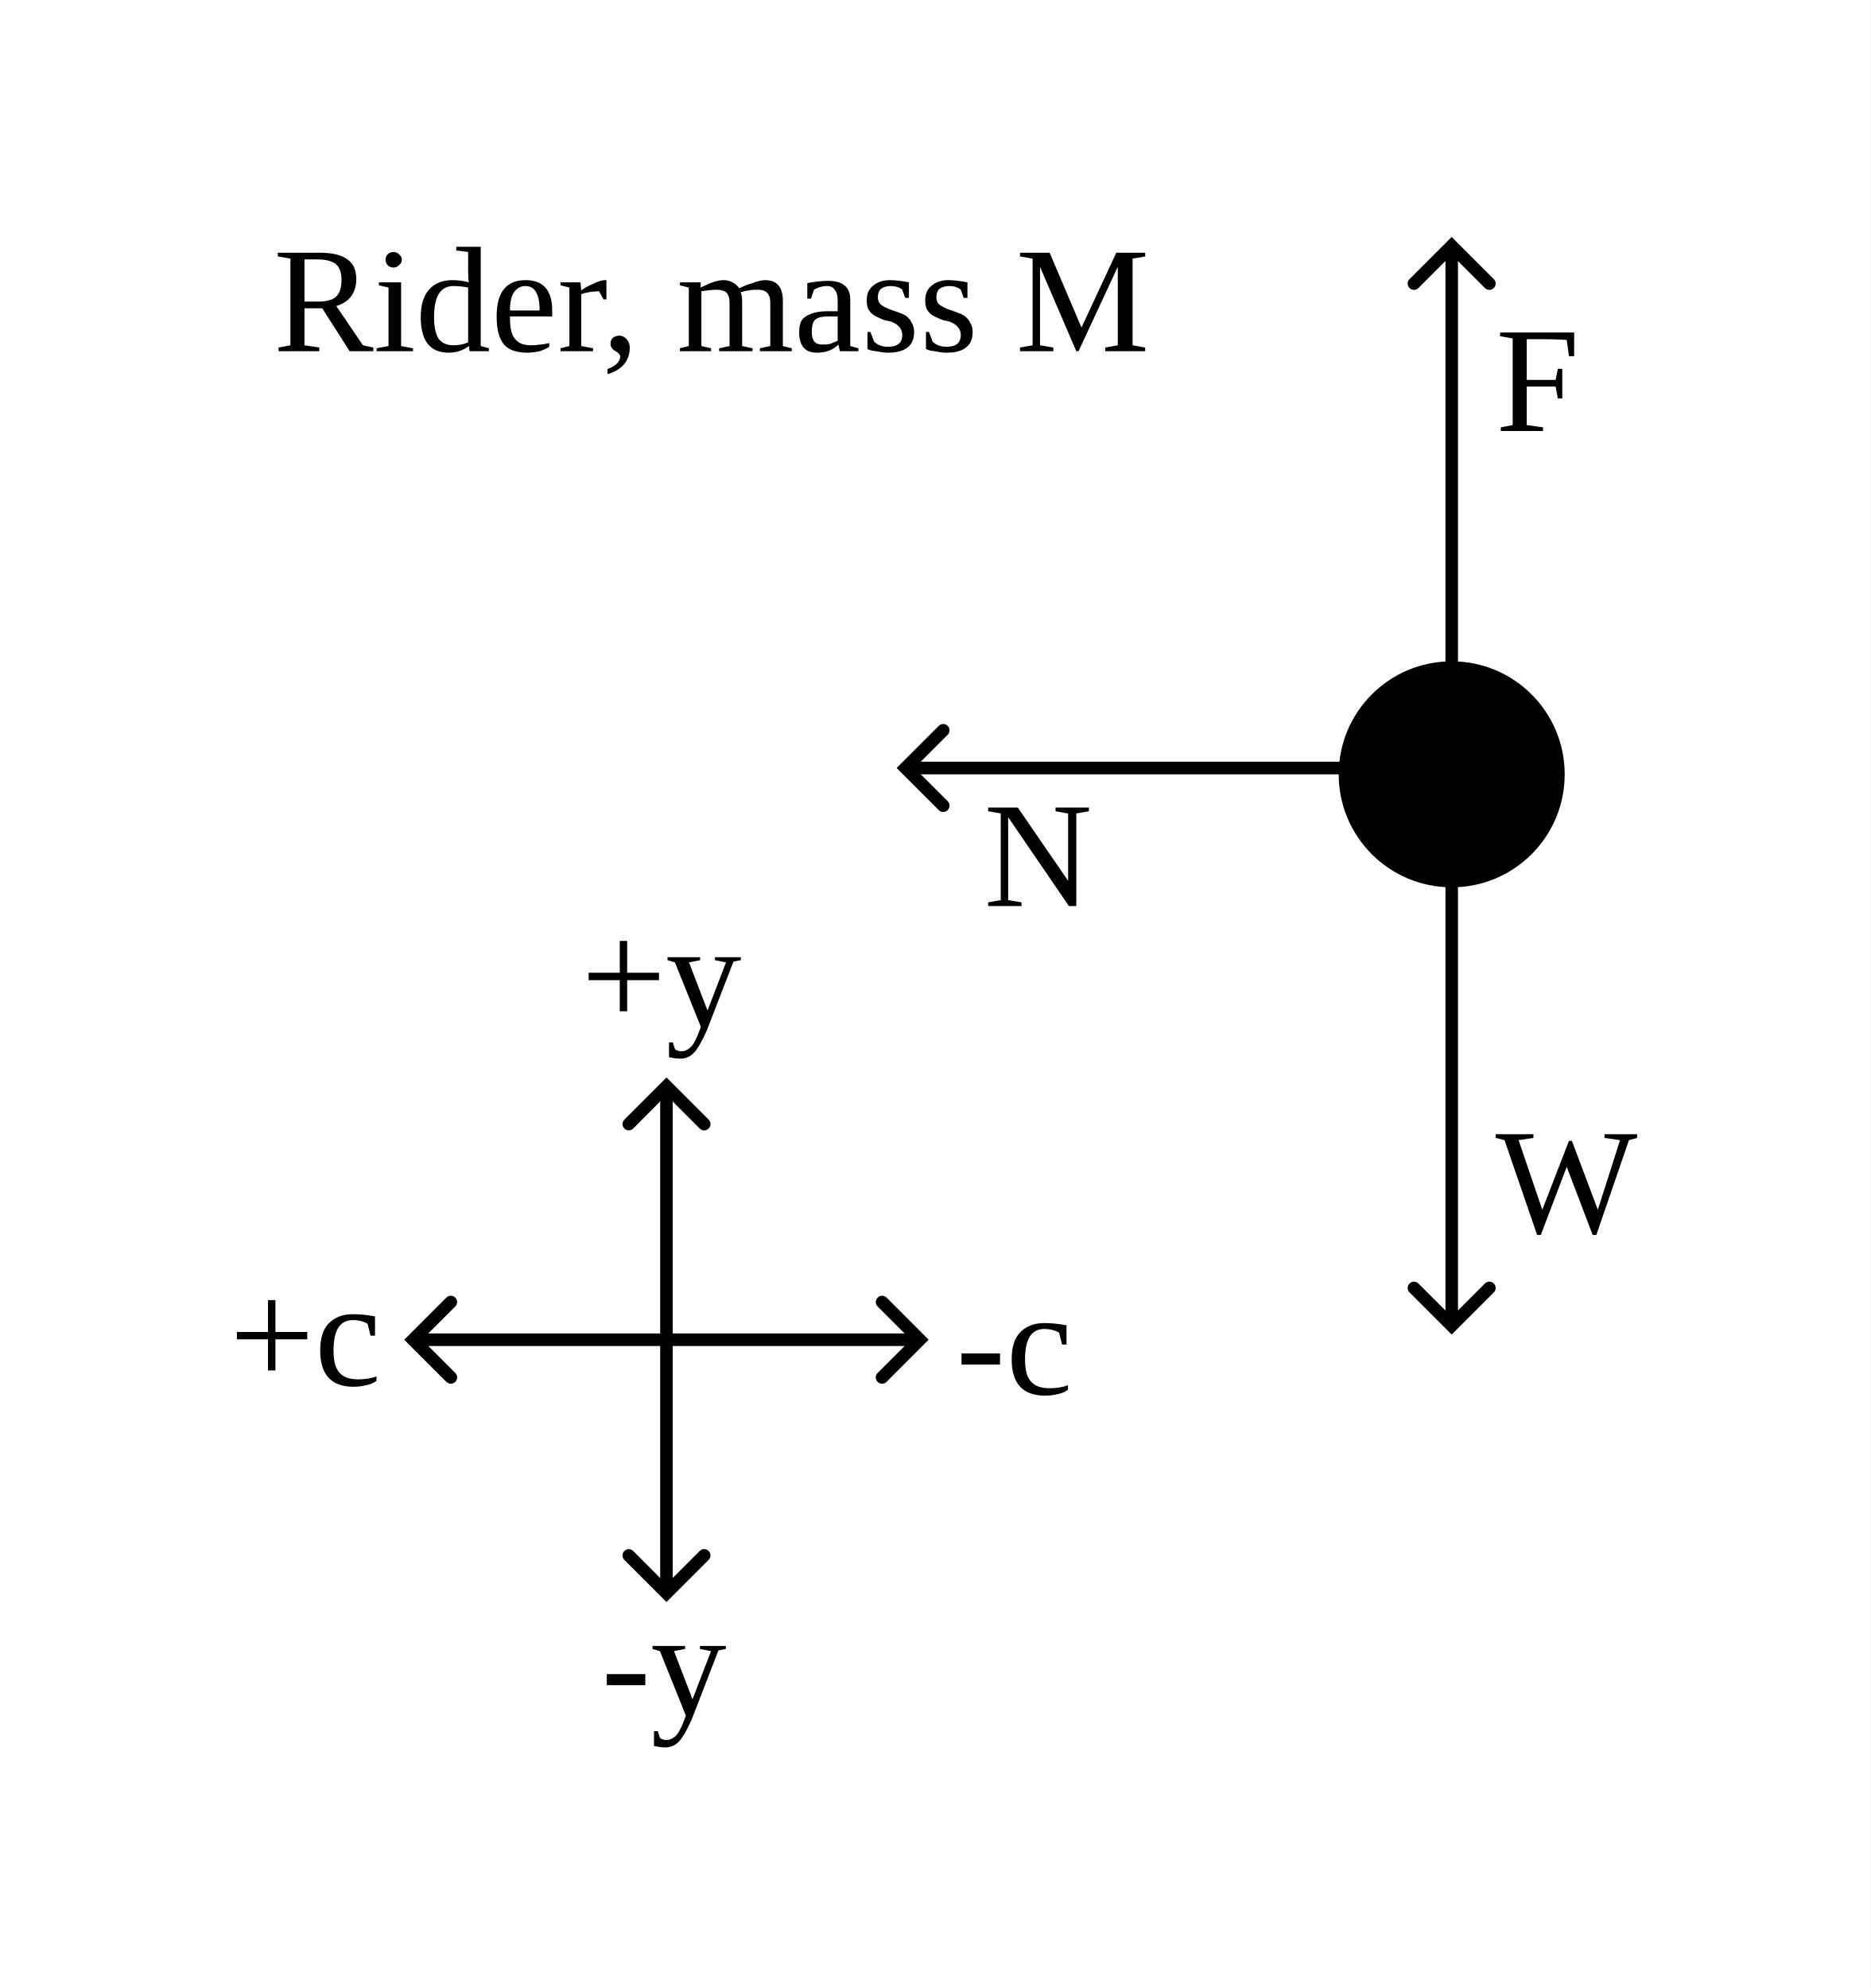
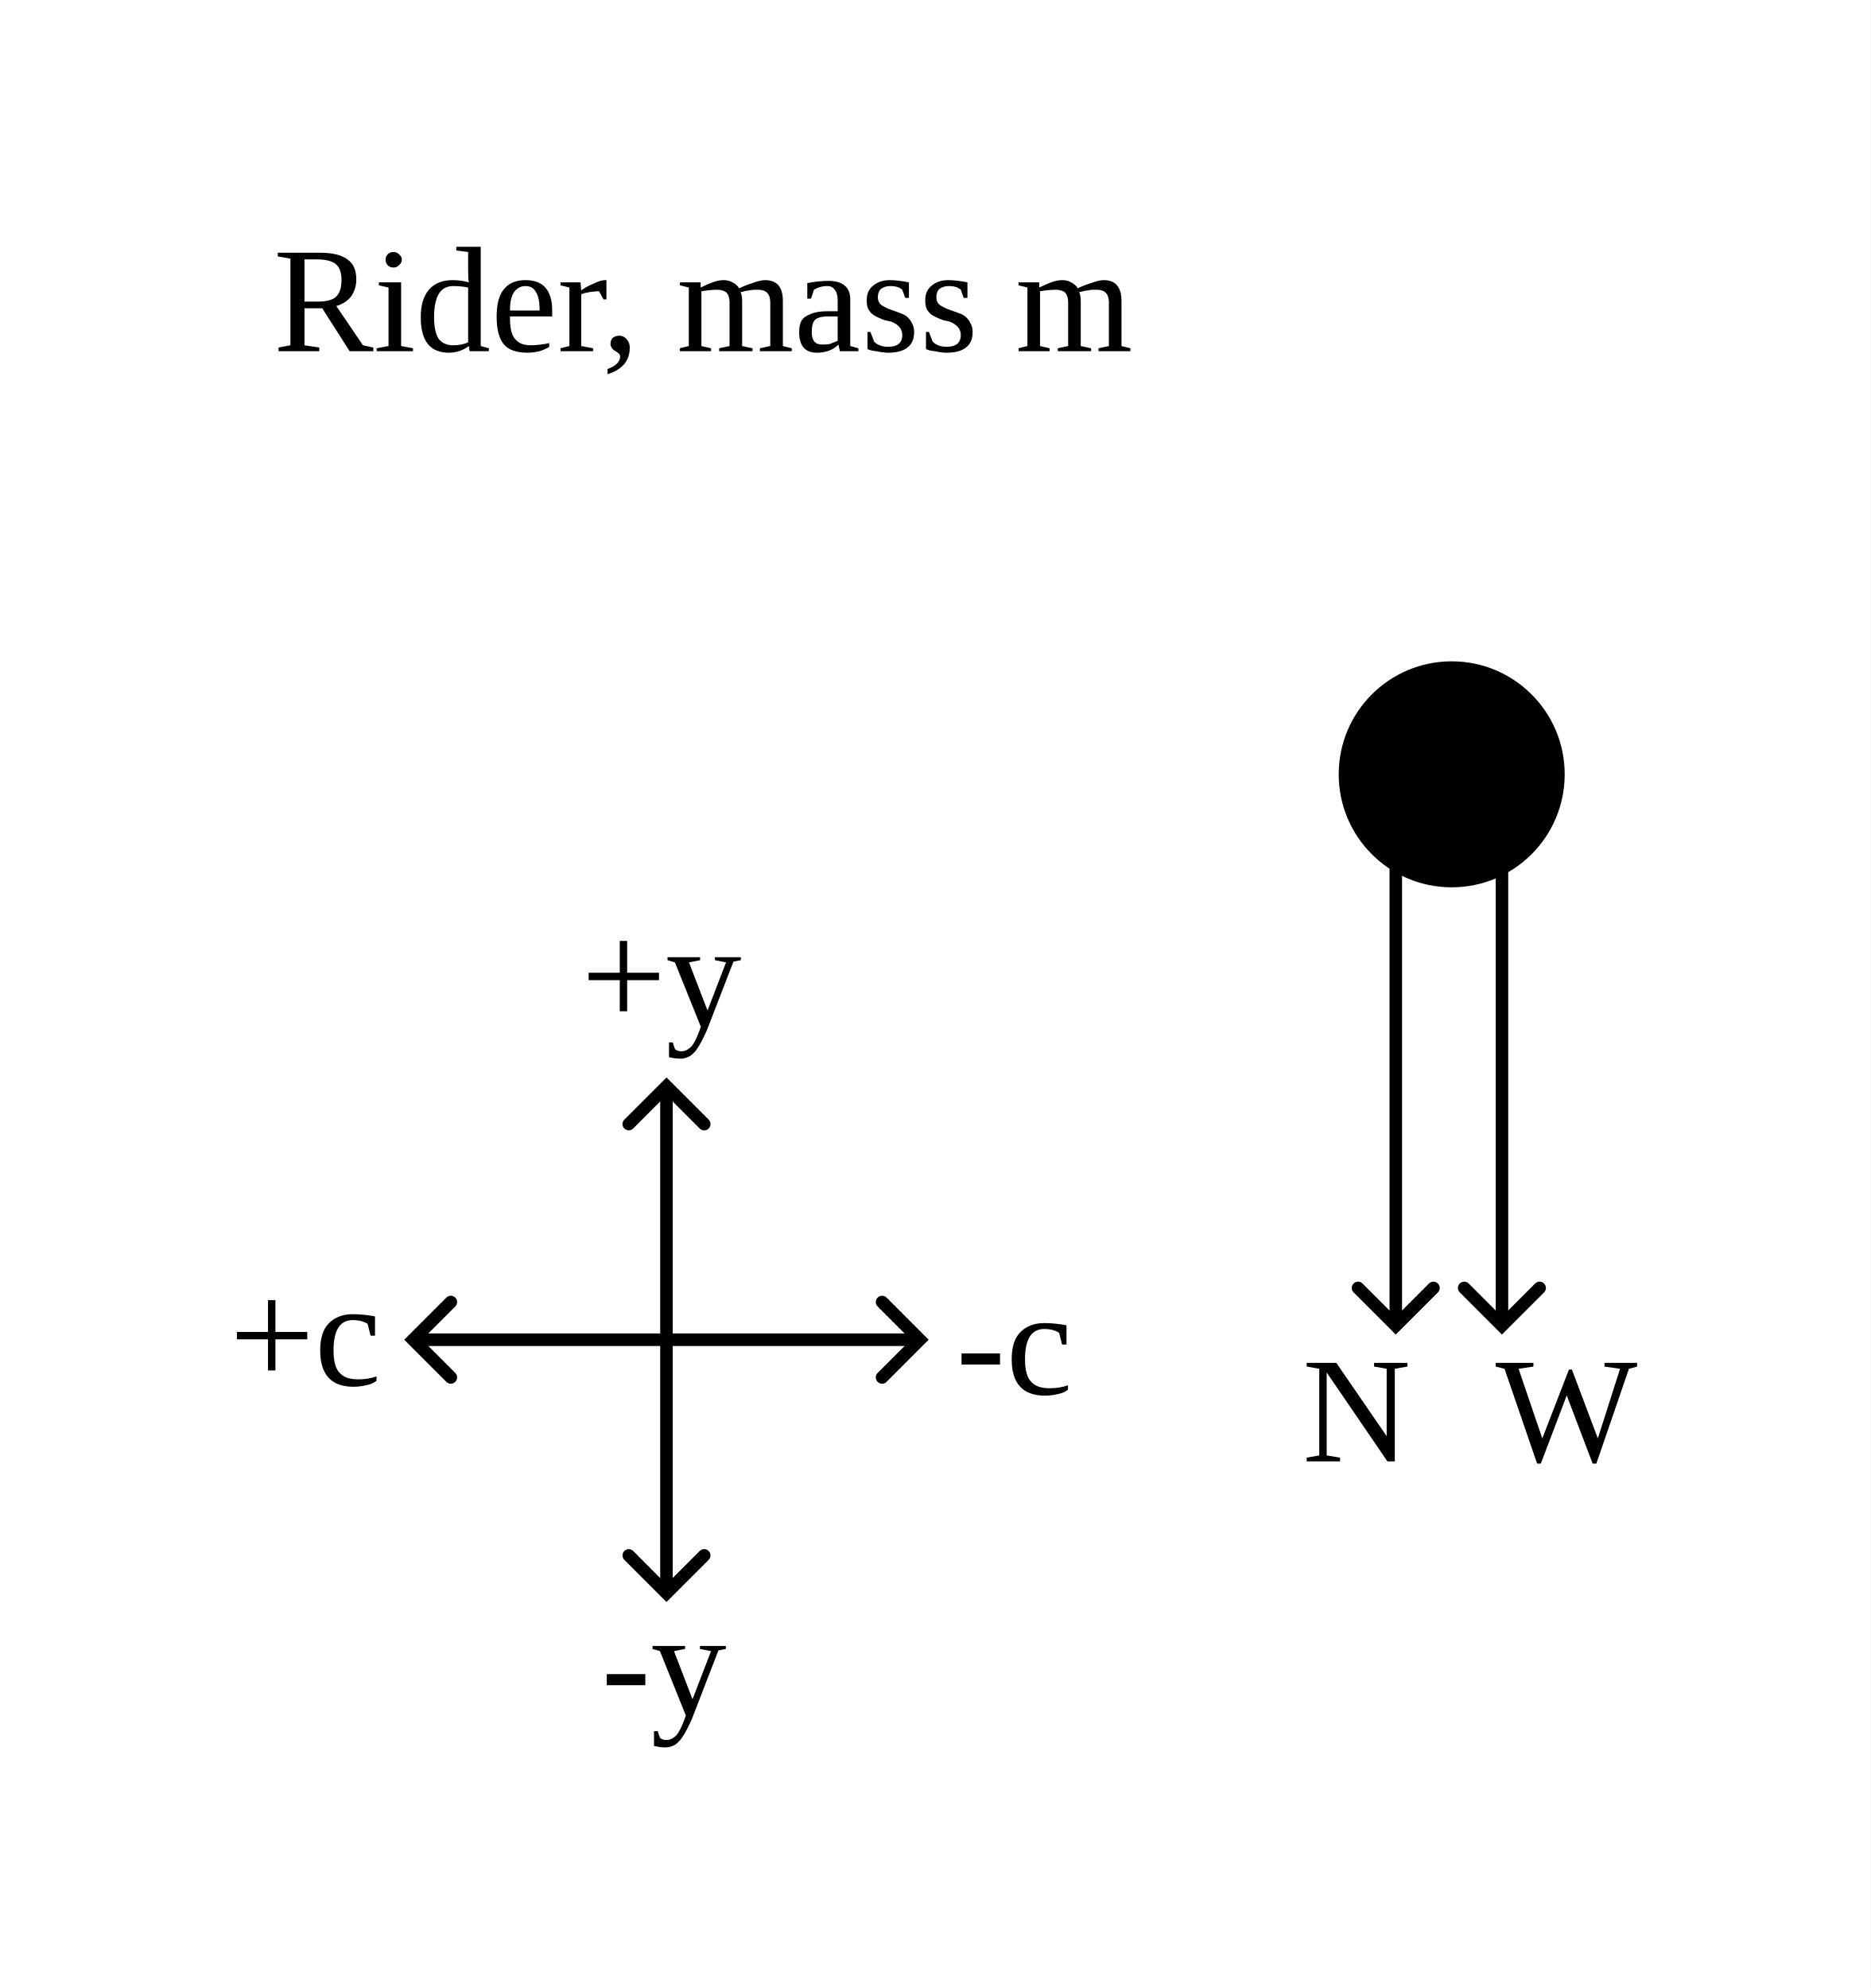
<svg xmlns="http://www.w3.org/2000/svg" width="39.469mm" height="41.943mm" viewBox="0 0 39.469 41.943" version="1.1" id="svg1">
  <defs id="defs1" />
  <g id="layer1" transform="translate(-23.51726,-109.2344)">
    <rect style="fill:#ffffff;stroke:none;stroke-width:0.265;stroke-linecap:round;stroke-linejoin:round;stroke-dasharray:none;stroke-opacity:1" id="rect38" width="39.469" height="41.943" x="23.517" y="109.234" />
-     <g id="path2-5-7" transform="translate(-2.751373,-0.2421904)">
-       <path style="color:#000000;fill:#000000;stroke-linecap:round;stroke-linejoin:round;-inkscape-stroke:none" d="M 56.766,125.68 H 45.441" id="path29" />
-       <path style="color:#000000;fill:#000000;stroke-linecap:round;stroke-linejoin:round;-inkscape-stroke:none" d="m 45.441,125.547 a 0.132,0.132 0 0 0 -0.133,0.133 0.132,0.132 0 0 0 0.133,0.133 h 11.324 a 0.132,0.132 0 0 0 0.133,-0.133 0.132,0.132 0 0 0 -0.133,-0.133 z" id="path30" />
-       <g id="g28">
-         <path style="color:#000000;fill:#000000;stroke-linecap:round;-inkscape-stroke:none" d="m 46.076,124.791 -0.889,0.889 0.889,0.889 a 0.132,0.132 0 0 0 0.188,0 0.132,0.132 0 0 0 0,-0.188 l -0.701,-0.701 0.701,-0.701 a 0.132,0.132 0 0 0 0,-0.188 0.132,0.132 0 0 0 -0.188,0 z" id="path28" />
-       </g>
-     </g>
    <text xml:space="preserve" style="font-size:3.175px;fill:#000000;stroke:none;stroke-width:0.265;stroke-linecap:round;stroke-linejoin:round;stroke-dasharray:none;stroke-opacity:1" x="29.286" y="116.647" id="text3-8-3-0-6">
-       <tspan id="tspan3-7-7-6-4" style="stroke:none;stroke-width:0.265" x="29.286" y="116.647">Rider, mass M</tspan>
+       <tspan id="tspan3-7-7-6-4" style="stroke:none;stroke-width:0.265" x="29.286" y="116.647">Rider, mass m</tspan>
    </text>
    <circle style="fill:#000000;stroke-width:0.265" id="path1-0" cx="54.147" cy="125.571" r="2.384" />
-     <g id="path2-5-6" transform="translate(-30.27368)">
-       <path style="color:#000000;fill:#000000;stroke-linecap:round;stroke-linejoin:round;-inkscape-stroke:none" d="M 84.421,125.813 V 114.488" id="path17" />
-       <path style="color:#000000;fill:#000000;stroke-linecap:round;stroke-linejoin:round;-inkscape-stroke:none" d="m 84.42,114.355 a 0.132,0.132 0 0 0 -0.131,0.133 v 11.324 a 0.132,0.132 0 0 0 0.131,0.133 0.132,0.132 0 0 0 0.133,-0.133 v -11.324 a 0.132,0.132 0 0 0 -0.133,-0.133 z" id="path18" />
-       <g id="g16">
-         <path style="color:#000000;fill:#000000;stroke-linecap:round;-inkscape-stroke:none" d="m 84.42,114.234 -0.889,0.889 a 0.132,0.132 0 0 0 0,0.188 0.132,0.132 0 0 0 0.188,0 l 0.701,-0.701 0.701,0.701 a 0.132,0.132 0 0 0 0.188,0 0.132,0.132 0 0 0 0,-0.188 z" id="path16" />
-       </g>
-     </g>
-     <g id="path2-5-7-6-0" transform="translate(-30.27368)">
+     <g id="path2-5-7-6-0" transform="translate(-29.21333)">
      <path style="color:#000000;fill:#000000;stroke-linecap:round;stroke-linejoin:round;-inkscape-stroke:none" d="m 84.421,125.813 v 11.325" id="path23" />
      <path style="color:#000000;fill:#000000;stroke-linecap:round;stroke-linejoin:round;-inkscape-stroke:none" d="m 84.42,125.68 a 0.132,0.132 0 0 0 -0.131,0.133 v 11.324 a 0.132,0.132 0 0 0 0.131,0.133 0.132,0.132 0 0 0 0.133,-0.133 V 125.812 a 0.132,0.132 0 0 0 -0.133,-0.133 z" id="path24" />
      <g id="g22">
        <path style="color:#000000;fill:#000000;stroke-linecap:round;-inkscape-stroke:none" d="m 83.531,136.314 a 0.132,0.132 0 0 0 0,0.188 l 0.889,0.889 0.889,-0.889 a 0.132,0.132 0 0 0 0,-0.188 0.132,0.132 0 0 0 -0.188,0 l -0.701,0.701 -0.701,-0.701 a 0.132,0.132 0 0 0 -0.188,0 z" id="path22" />
      </g>
    </g>
-     <text xml:space="preserve" style="font-size:3.175px;white-space:pre;inline-size:0;fill:#000000;stroke:none;stroke-width:0.265;stroke-linecap:round;stroke-linejoin:round;stroke-dasharray:none;stroke-opacity:1" x="62.469" y="129.122" id="text3-8-0" transform="translate(-18.19571,-0.7711347)">
+     <g id="path2-5-7-6-0-6" transform="translate(-31.45354)">
+       <path style="color:#000000;fill:#000000;stroke-linecap:round;stroke-linejoin:round;-inkscape-stroke:none" d="m 84.421,125.813 v 11.325" id="path23-3" />
+       <path style="color:#000000;fill:#000000;stroke-linecap:round;stroke-linejoin:round;-inkscape-stroke:none" d="m 84.42,125.68 a 0.132,0.132 0 0 0 -0.131,0.133 v 11.324 a 0.132,0.132 0 0 0 0.131,0.133 0.132,0.132 0 0 0 0.133,-0.133 V 125.812 a 0.132,0.132 0 0 0 -0.133,-0.133 z" id="path24-9" />
+       <g id="g22-4">
+         <path style="color:#000000;fill:#000000;stroke-linecap:round;-inkscape-stroke:none" d="m 83.531,136.314 a 0.132,0.132 0 0 0 0,0.188 l 0.889,0.889 0.889,-0.889 a 0.132,0.132 0 0 0 0,-0.188 0.132,0.132 0 0 0 -0.188,0 l -0.701,0.701 -0.701,-0.701 a 0.132,0.132 0 0 0 -0.188,0 z" id="path22-8" />
+       </g>
+     </g>
+     <text xml:space="preserve" style="font-size:3.175px;white-space:pre;inline-size:0;fill:#000000;stroke:none;stroke-width:0.265;stroke-linecap:round;stroke-linejoin:round;stroke-dasharray:none;stroke-opacity:1" x="62.469" y="129.122" id="text3-8-0" transform="translate(-11.47517,10.94498)">
      <tspan id="tspan3-7-6" style="stroke:none;stroke-width:0.265" x="62.469" y="129.122">N<tspan style="font-size:65%;baseline-shift:sub" id="tspan4-9-1" />
      </tspan>
    </text>
-     <text xml:space="preserve" style="font-size:3.175px;fill:#000000;stroke:none;stroke-width:0.265;stroke-linecap:round;stroke-linejoin:round;stroke-dasharray:none;stroke-opacity:1" x="55.075" y="118.33" id="text3-8-3-5">
-       <tspan id="tspan3-7-7-5" style="stroke:none;stroke-width:0.265" x="55.075" y="118.33">F</tspan>
-     </text>
-     <text xml:space="preserve" style="font-size:3.175px;fill:#000000;stroke:none;stroke-width:0.265;stroke-linecap:round;stroke-linejoin:round;stroke-dasharray:none;stroke-opacity:1" x="55.075" y="135.244" id="text3-8-3-8-7">
-       <tspan id="tspan3-7-7-9-6" style="stroke:none;stroke-width:0.265" x="55.075" y="135.244">W<tspan style="font-size:65%;baseline-shift:sub" id="tspan4-9-5-7-5" />
+     <text xml:space="preserve" style="font-size:3.175px;fill:#000000;stroke:none;stroke-width:0.265;stroke-linecap:round;stroke-linejoin:round;stroke-dasharray:none;stroke-opacity:1" x="55.075" y="140.067" id="text3-8-3-8-7">
+       <tspan id="tspan3-7-7-9-6" style="stroke:none;stroke-width:0.265" x="55.075" y="140.067">W<tspan style="font-size:65%;baseline-shift:sub" id="tspan4-9-5-7-5" />
      </tspan>
    </text>
    <g id="path4">
      <path style="color:#000000;fill:#000000;stroke-linecap:round;stroke-linejoin:round;-inkscape-stroke:none" d="M 32.3,137.5 H 42.858" id="path37" />
      <path style="color:#000000;fill:#000000;stroke-linecap:round;stroke-linejoin:round;-inkscape-stroke:none" d="m 32.301,137.367 a 0.132,0.132 0 0 0 -0.133,0.133 0.132,0.132 0 0 0 0.133,0.133 H 42.857 A 0.132,0.132 0 0 0 42.99,137.5 0.132,0.132 0 0 0 42.857,137.367 Z" id="path38" />
      <g id="g35">
        <path style="color:#000000;fill:#000000;stroke-linecap:round;-inkscape-stroke:none" d="m 42.129,136.572 a 0.132,0.132 0 0 0 -0.094,0.039 0.132,0.132 0 0 0 0,0.188 l 0.701,0.701 -0.701,0.701 a 0.132,0.132 0 0 0 0,0.188 0.132,0.132 0 0 0 0.188,0 L 43.111,137.5 42.223,136.611 a 0.132,0.132 0 0 0 -0.094,-0.039 z" id="path36" />
        <path style="color:#000000;fill:#000000;stroke-linecap:round;-inkscape-stroke:none" d="m 33.029,136.572 a 0.132,0.132 0 0 0 -0.094,0.039 l -0.889,0.889 0.889,0.889 a 0.132,0.132 0 0 0 0.188,0 0.132,0.132 0 0 0 0,-0.188 L 32.422,137.5 l 0.701,-0.701 a 0.132,0.132 0 0 0 0,-0.188 0.132,0.132 0 0 0 -0.094,-0.039 z" id="path35" />
      </g>
    </g>
    <g id="path4-2">
      <path style="color:#000000;fill:#000000;stroke-linecap:round;stroke-linejoin:round;-inkscape-stroke:none" d="m 37.579,132.221 v 10.558" id="path33" />
      <path style="color:#000000;fill:#000000;stroke-linecap:round;stroke-linejoin:round;-inkscape-stroke:none" d="m 37.58,132.088 a 0.132,0.132 0 0 0 -0.133,0.133 v 10.559 a 0.132,0.132 0 0 0 0.133,0.133 0.132,0.132 0 0 0 0.131,-0.133 v -10.559 a 0.132,0.132 0 0 0 -0.131,-0.133 z" id="path34" />
      <g id="g31">
        <path style="color:#000000;fill:#000000;stroke-linecap:round;-inkscape-stroke:none" d="m 36.783,141.918 a 0.132,0.132 0 0 0 -0.092,0.039 0.132,0.132 0 0 0 0,0.188 l 0.889,0.889 0.889,-0.889 a 0.132,0.132 0 0 0 0,-0.188 0.132,0.132 0 0 0 -0.188,0 l -0.703,0.703 -0.701,-0.703 a 0.132,0.132 0 0 0 -0.094,-0.039 z" id="path32" />
        <path style="color:#000000;fill:#000000;stroke-linecap:round;-inkscape-stroke:none" d="m 37.58,131.967 -0.889,0.889 a 0.132,0.132 0 0 0 0,0.188 0.132,0.132 0 0 0 0.186,0 l 0.701,-0.703 0.703,0.703 a 0.132,0.132 0 0 0 0.188,0 0.132,0.132 0 0 0 0,-0.188 z" id="path31" />
      </g>
    </g>
    <text xml:space="preserve" style="font-size:3.175px;fill:#000000;stroke:none;stroke-width:0.265;stroke-linecap:round;stroke-linejoin:round;stroke-dasharray:none;stroke-opacity:1" x="43.681" y="138.651" id="text5">
      <tspan id="tspan5" style="stroke:none;stroke-width:0.265" x="43.681" y="138.651">-c</tspan>
    </text>
    <text xml:space="preserve" style="font-size:3.175px;fill:#000000;stroke:none;stroke-width:0.265;stroke-linecap:round;stroke-linejoin:round;stroke-dasharray:none;stroke-opacity:1" x="35.782" y="130.882" id="text5-8">
      <tspan id="tspan5-6" style="stroke:none;stroke-width:0.265" x="35.782" y="130.882">+y</tspan>
    </text>
    <text xml:space="preserve" style="font-size:3.175px;fill:#000000;stroke:none;stroke-width:0.265;stroke-linecap:round;stroke-linejoin:round;stroke-dasharray:none;stroke-opacity:1" x="36.195" y="145.415" id="text5-3">
      <tspan id="tspan5-1" style="stroke:none;stroke-width:0.265" x="36.195" y="145.415">-y</tspan>
    </text>
    <text xml:space="preserve" style="font-size:3.175px;fill:#000000;stroke:none;stroke-width:0.265;stroke-linecap:round;stroke-linejoin:round;stroke-dasharray:none;stroke-opacity:1" x="28.359" y="138.462" id="text5-4">
      <tspan id="tspan5-4" style="stroke:none;stroke-width:0.265" x="28.359" y="138.462">+c</tspan>
    </text>
  </g>
</svg>
